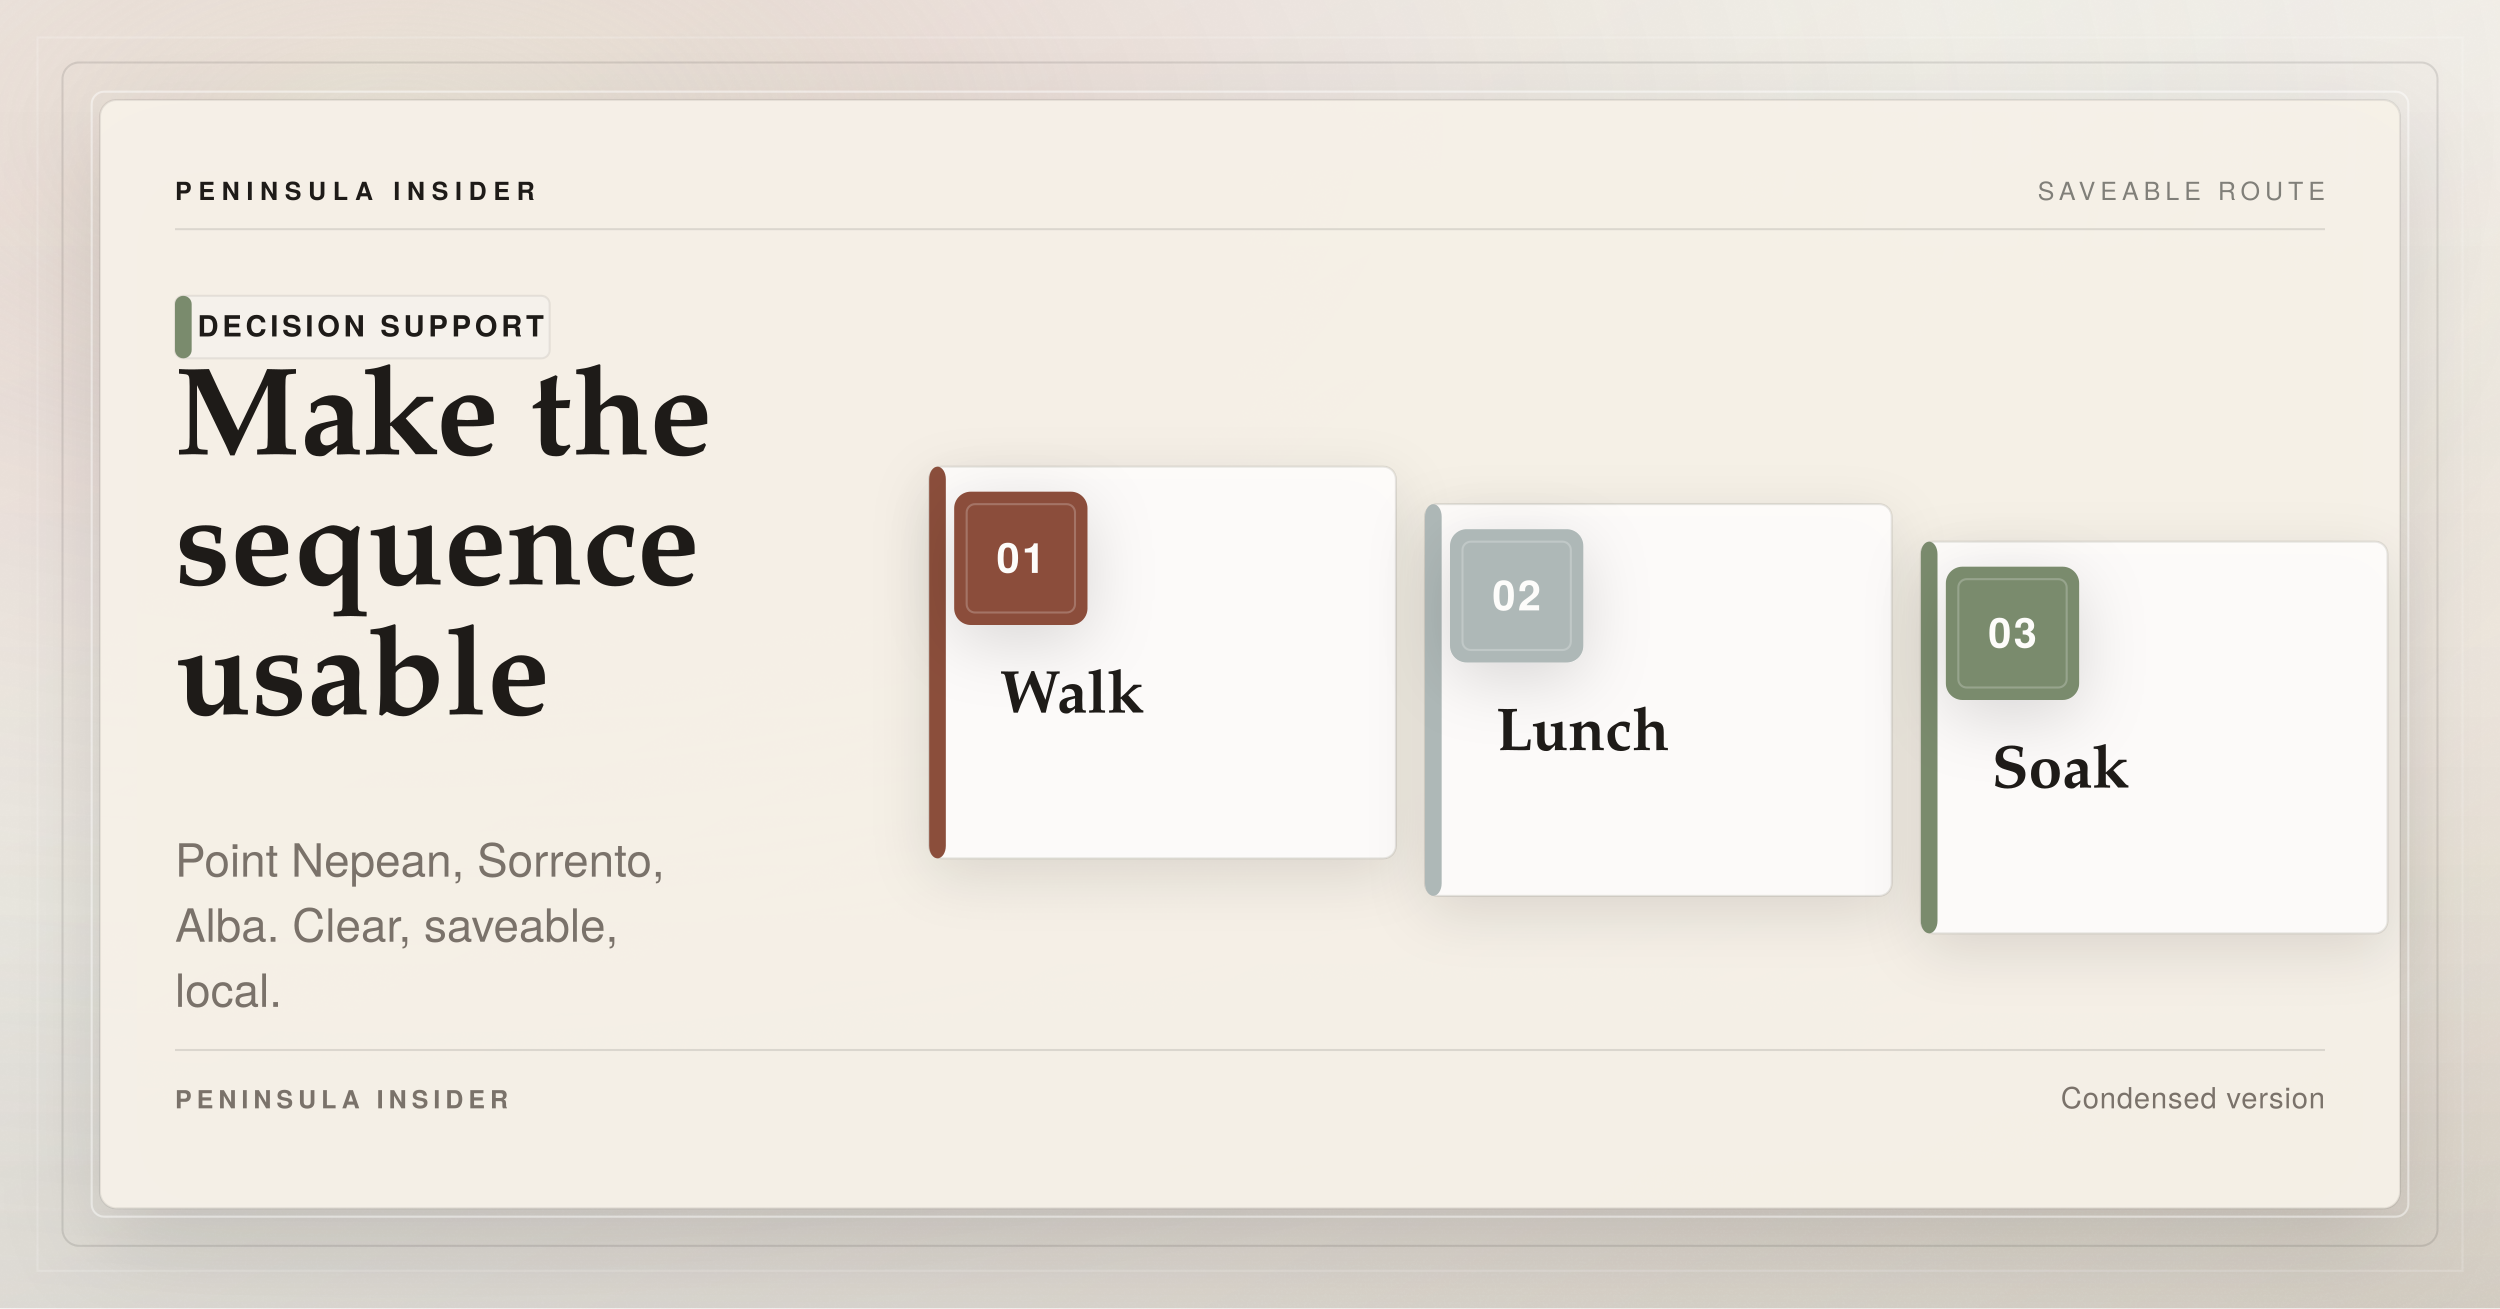
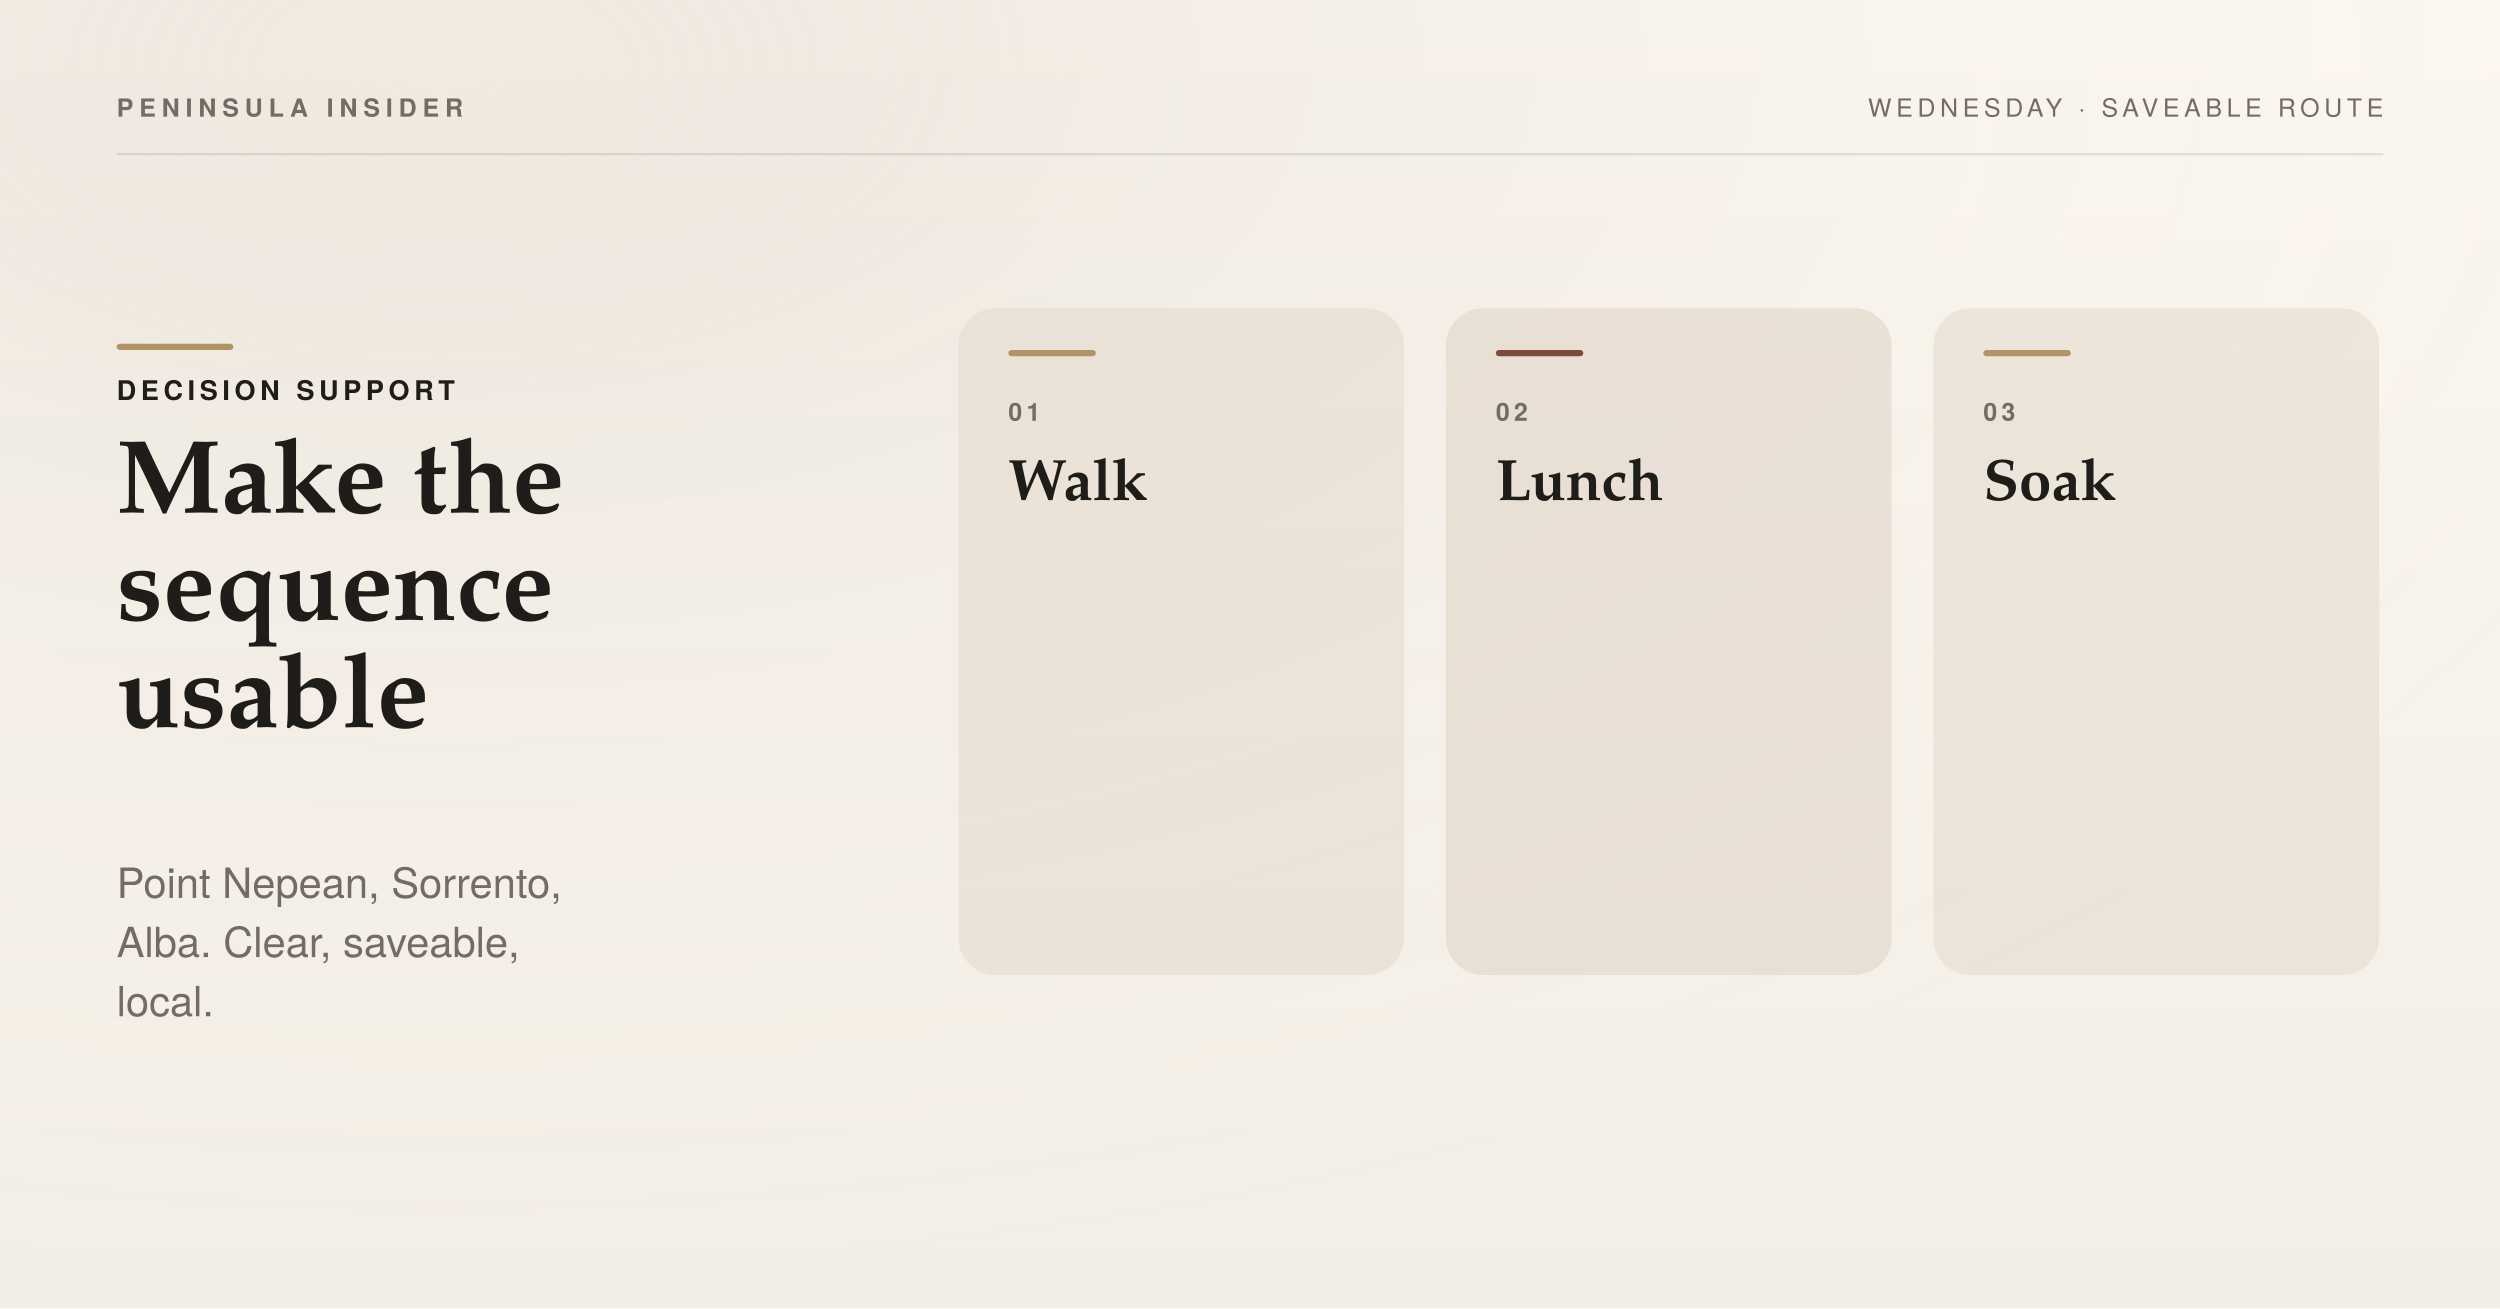
<svg xmlns="http://www.w3.org/2000/svg" width="1200" height="628" viewBox="0 0 1200 628">
  <defs>
-     <linearGradient id="pi-social-2026-04-20-wed-walk-lunch-soak-li-191x1-summary-v01-paper-gradient" x1="0" x2="1" y1="0" y2="1">
-       <stop offset="0%" stop-color="#FDFCFA" />
-       <stop offset="48%" stop-color="#F5F1EB" />
-       <stop offset="100%" stop-color="#E8E0D5" />
+     <linearGradient id="pi-social-2026-04-20-wed-walk-lunch-soak-li-191x1-summary-v01-paper" x1="0" x2="0" y1="0" y2="1">
+       <stop offset="0%" stop-color="#FBF7F0" />
+       <stop offset="100%" stop-color="#F3EEE5" />
    </linearGradient>
-     <linearGradient id="pi-social-2026-04-20-wed-walk-lunch-soak-li-191x1-summary-v01-soft-vignette" x1="0" x2="0" y1="0" y2="1">
-       <stop offset="0%" stop-color="#FFFFFF" stop-opacity="0.03" />
-       <stop offset="52%" stop-color="#C9B99A" stop-opacity="0.05" />
-       <stop offset="100%" stop-color="#151714" stop-opacity="0.1" />
+     <radialGradient id="pi-social-2026-04-20-wed-walk-lunch-soak-li-191x1-summary-v01-wash" cx="18%" cy="5%" r="94%">
+       <stop offset="0%" stop-color="#C6B29A" stop-opacity="0.16" />
+       <stop offset="28%" stop-color="#7D4A3E" stop-opacity="0.06" />
+       <stop offset="100%" stop-color="#FFFFFF" stop-opacity="0" />
+     </radialGradient>
+     <linearGradient id="pi-social-2026-04-20-wed-walk-lunch-soak-li-191x1-summary-v01-overlay-bottom" x1="0" x2="0" y1="0" y2="1">
+       <stop offset="0%" stop-color="#000000" stop-opacity="0.02" />
+       <stop offset="100%" stop-color="#000000" stop-opacity="0.18" />
    </linearGradient>
-     <linearGradient id="pi-social-2026-04-20-wed-walk-lunch-soak-li-191x1-summary-v01-image-bottom" x1="0" x2="0" y1="0" y2="1">
-       <stop offset="0%" stop-color="#0F120F" stop-opacity="0.02" />
-       <stop offset="44%" stop-color="#0F120F" stop-opacity="0.08" />
-       <stop offset="100%" stop-color="#0F120F" stop-opacity="0.76" />
+     <linearGradient id="pi-social-2026-04-20-wed-walk-lunch-soak-li-191x1-summary-v01-overlay-side" x1="0" x2="1" y1="0" y2="0">
+       <stop offset="0%" stop-color="#000000" stop-opacity="0.16" />
+       <stop offset="42%" stop-color="#000000" stop-opacity="0.05" />
+       <stop offset="100%" stop-color="#000000" stop-opacity="0" />
    </linearGradient>
-     <linearGradient id="pi-social-2026-04-20-wed-walk-lunch-soak-li-191x1-summary-v01-image-side" x1="0" x2="1" y1="0" y2="0">
-       <stop offset="0%" stop-color="#0F120F" stop-opacity="0.78" />
-       <stop offset="34%" stop-color="#0F120F" stop-opacity="0.28" />
-       <stop offset="100%" stop-color="#0F120F" stop-opacity="0.04" />
-     </linearGradient>
-     <radialGradient id="pi-social-2026-04-20-wed-walk-lunch-soak-li-191x1-summary-v01-pinot-glow" cx="16%" cy="10%" r="92%">
-       <stop offset="0%" stop-color="#C9B99A" stop-opacity="0.34" />
-       <stop offset="30%" stop-color="#8B4E3B" stop-opacity="0.14" />
-       <stop offset="68%" stop-color="#7A8B6D" stop-opacity="0.06" />
-       <stop offset="100%" stop-color="#000000" stop-opacity="0" />
-     </radialGradient>
-     <filter id="pi-social-2026-04-20-wed-walk-lunch-soak-li-191x1-summary-v01-paper-shadow" x="-20%" y="-20%" width="140%" height="140%">
-       <feDropShadow dx="0" dy="16" stdDeviation="24" flood-color="#121411" flood-opacity="0.14" />
-     </filter>
-     <filter id="pi-social-2026-04-20-wed-walk-lunch-soak-li-191x1-summary-v01-card-shadow" x="-20%" y="-20%" width="140%" height="140%">
-       <feDropShadow dx="0" dy="8" stdDeviation="14" flood-color="#171916" flood-opacity="0.12" />
-     </filter>
-     <filter id="pi-social-2026-04-20-wed-walk-lunch-soak-li-191x1-summary-v01-grain" x="0" y="0" width="100%" height="100%">
-       <feTurbulence type="fractalNoise" baseFrequency="0.82" numOctaves="2" stitchTiles="stitch" result="noise" />
-       <feColorMatrix type="saturate" values="0" />
-       <feComponentTransfer>
-         <feFuncA type="table" tableValues="0 0.018" />
-       </feComponentTransfer>
-     </filter>
-     <clipPath id="pi-social-2026-04-20-wed-walk-lunch-soak-li-191x1-summary-v01-frame-clip">
-       <rect x="30" y="30" width="1140" height="568" rx="8" />
-     </clipPath>
  </defs>
-   <rect width="1200" height="628" fill="url(#pi-social-2026-04-20-wed-walk-lunch-soak-li-191x1-summary-v01-paper-gradient)" />
-   <rect width="1200" height="628" fill="url(#pi-social-2026-04-20-wed-walk-lunch-soak-li-191x1-summary-v01-pinot-glow)" />
-   <rect width="1200" height="628" fill="url(#pi-social-2026-04-20-wed-walk-lunch-soak-li-191x1-summary-v01-soft-vignette)" />
-   <rect x="18" y="18" width="1164" height="592" fill="none" stroke="rgba(255,255,255,0.18)" />
-   <rect width="1200" height="628" filter="url(#pi-social-2026-04-20-wed-walk-lunch-soak-li-191x1-summary-v01-grain)" opacity="0.92" />
-   <rect x="48" y="48" width="1104" height="532" rx="8" fill="rgba(246,241,232,0.94)" stroke="rgba(31,32,28,0.08)" filter="url(#pi-social-2026-04-20-wed-walk-lunch-soak-li-191x1-summary-v01-paper-shadow)" />
+   <rect width="1200" height="628" fill="url(#pi-social-2026-04-20-wed-walk-lunch-soak-li-191x1-summary-v01-paper)" />
+   <rect width="1200" height="628" fill="url(#pi-social-2026-04-20-wed-walk-lunch-soak-li-191x1-summary-v01-wash)" />
  <g>
-     <rect x="30" y="30" width="1140" height="568" rx="8" fill="none" stroke="rgba(31,32,28,0.12)" />
-     <rect x="44" y="44" width="1112" height="540" rx="6" fill="none" stroke="rgba(255,255,255,0.46)" />
+     <text x="56" y="56" font-family="Outfit, 'Helvetica Neue', 'Avenir Next', Avenir, 'Segoe UI', sans-serif" font-size="12" font-weight="600" letter-spacing="2.8" fill="#736C64">PENINSULA INSIDER</text>
+     <text x="1144" y="56" text-anchor="end" font-family="Outfit, 'Helvetica Neue', 'Avenir Next', Avenir, 'Segoe UI', sans-serif" font-size="12" font-weight="500" letter-spacing="2.2" fill="#736C64">WEDNESDAY · SAVEABLE ROUTE</text>
+     <line x1="56" y1="74" x2="1144" y2="74" stroke="rgba(31,29,26,0.12)" stroke-width="1" />
  </g>
  <g>
-     <line x1="84" y1="110" x2="1116" y2="110" stroke="rgba(31,32,28,0.12)" stroke-width="1" />
-     <text x="84" y="96" font-family="Outfit, 'Helvetica Neue', 'Avenir Next', Avenir, 'Gill Sans', sans-serif" font-size="12" font-weight="600" letter-spacing="3.2" fill="#1E1B18">PENINSULA INSIDER</text>
-     <text x="1116" y="96" text-anchor="end" font-family="Outfit, 'Helvetica Neue', 'Avenir Next', Avenir, 'Gill Sans', sans-serif" font-size="12" font-weight="500" letter-spacing="2.4" fill="rgba(31,32,28,0.54)">SAVEABLE ROUTE</text>
+     <rect x="56" y="165" width="56" height="3" rx="1.5" fill="#B09467" />
+     <text x="56" y="192" font-family="Outfit, 'Helvetica Neue', 'Avenir Next', Avenir, 'Segoe UI', sans-serif" font-size="13" font-weight="600" letter-spacing="2.2" fill="#1F1D1A">DECISION SUPPORT</text>
  </g>
-   <g transform="translate(84 142)">
-     <rect width="179.84" height="30" rx="4" fill="rgba(245,241,235,0.94)" stroke="rgba(31,32,28,0.08)" />
-     <rect width="8" height="30" rx="4" fill="#7A8B6D" />
-     <text x="93.92" y="19.5" text-anchor="middle" font-family="Outfit, 'Helvetica Neue', 'Avenir Next', Avenir, 'Gill Sans', sans-serif" font-size="14" font-weight="600" letter-spacing="1.8" fill="#1E1B18">DECISION SUPPORT</text>
-   </g>
-   <text x="84" y="218" font-family="Cormorant Garamond, Baskerville, 'Baskerville Old Face', 'Iowan Old Style', 'Palatino Linotype', 'Book Antiqua', Georgia, serif" font-size="60" font-weight="700" letter-spacing="0" fill="#1E1B18" text-anchor="start">
-     <tspan x="84" dy="0">Make the</tspan>
-     <tspan x="84" dy="62.4">sequence</tspan>
-     <tspan x="84" dy="62.4">usable</tspan>
+   <text x="56" y="246" font-family="Cormorant Garamond, Baskerville, 'Baskerville Old Face', 'Iowan Old Style', 'Palatino Linotype', 'Book Antiqua', Georgia, serif" font-size="50" font-weight="700" letter-spacing="0" fill="#1F1D1A">
+     <tspan x="56" dy="0">Make the</tspan>
+     <tspan x="56" dy="51.5">sequence</tspan>
+     <tspan x="56" dy="51.5">usable</tspan>
  </text>
-   <text x="84" y="420.8" font-family="Outfit, 'Helvetica Neue', 'Avenir Next', Avenir, 'Segoe UI', sans-serif" font-size="22" font-weight="500" letter-spacing="0" fill="#7A726A" text-anchor="start">
-     <tspan x="84" dy="0">Point Nepean, Sorrento,</tspan>
-     <tspan x="84" dy="31.24">Alba. Clear, saveable,</tspan>
-     <tspan x="84" dy="31.24">local.</tspan>
+   <text x="56" y="431" font-family="Outfit, 'Helvetica Neue', 'Avenir Next', Avenir, 'Segoe UI', sans-serif" font-size="20" font-weight="400" letter-spacing="0" fill="#736C64">
+     <tspan x="56" dy="0">Point Nepean, Sorrento,</tspan>
+     <tspan x="56" dy="28.4">Alba. Clear, saveable,</tspan>
+     <tspan x="56" dy="28.4">local.</tspan>
  </text>
  <g>
-     <rect x="446" y="224" width="224" height="188" rx="6" fill="rgba(253,252,250,0.96)" stroke="rgba(31,32,28,0.1)" filter="url(#pi-social-2026-04-20-wed-walk-lunch-soak-li-191x1-summary-v01-card-shadow)" />
-     <rect x="446" y="224" width="8" height="188" rx="6" fill="#8B4E3B" />
-     <g transform="translate(458 236)">
-       <rect width="64" height="64" rx="8" fill="#8B4E3B" filter="drop-shadow(0 8px 16px rgba(0,0,0,0.14))" />
-       <rect x="6" y="6" width="52" height="52" rx="4" fill="none" stroke="rgba(255,255,255,0.22)" />
-       <text x="32" y="39" text-anchor="middle" font-family="Outfit, 'Helvetica Neue', 'Avenir Next', Avenir, 'Gill Sans', sans-serif" font-size="20" font-weight="700" letter-spacing="1.1" fill="#FDFCFA">01</text>
-     </g>
-     <text x="480" y="342" font-family="Cormorant Garamond, Baskerville, 'Baskerville Old Face', 'Iowan Old Style', 'Palatino Linotype', 'Book Antiqua', Georgia, serif" font-size="29" font-weight="700" letter-spacing="0" fill="#1E1B18" text-anchor="start">
-       <tspan x="480" dy="0">Walk</tspan>
+     <rect x="460" y="148" width="214" height="320" rx="18" fill="rgba(228,218,206,0.56)" />
+     <rect x="484" y="168" width="42" height="3" rx="1.5" fill="#B09467" />
+     <text x="484" y="202" font-family="Outfit, 'Helvetica Neue', 'Avenir Next', Avenir, 'Segoe UI', sans-serif" font-size="12" font-weight="600" letter-spacing="2" fill="#736C64">01</text>
+     <text x="484" y="240" font-family="Cormorant Garamond, Baskerville, 'Baskerville Old Face', 'Iowan Old Style', 'Palatino Linotype', 'Book Antiqua', Georgia, serif" font-size="28" font-weight="700" letter-spacing="0" fill="#1F1D1A">
+       <tspan x="484" dy="0">Walk</tspan>
    </text>
  </g>
  <g>
-     <rect x="684" y="242" width="224" height="188" rx="6" fill="rgba(253,252,250,0.96)" stroke="rgba(31,32,28,0.1)" filter="url(#pi-social-2026-04-20-wed-walk-lunch-soak-li-191x1-summary-v01-card-shadow)" />
-     <rect x="684" y="242" width="8" height="188" rx="6" fill="#AEB8B7" />
-     <g transform="translate(696 254)">
-       <rect width="64" height="64" rx="8" fill="#AEB8B7" filter="drop-shadow(0 8px 16px rgba(0,0,0,0.14))" />
-       <rect x="6" y="6" width="52" height="52" rx="4" fill="none" stroke="rgba(255,255,255,0.22)" />
-       <text x="32" y="39" text-anchor="middle" font-family="Outfit, 'Helvetica Neue', 'Avenir Next', Avenir, 'Gill Sans', sans-serif" font-size="20" font-weight="700" letter-spacing="1.1" fill="#FDFCFA">02</text>
-     </g>
-     <text x="718" y="360" font-family="Cormorant Garamond, Baskerville, 'Baskerville Old Face', 'Iowan Old Style', 'Palatino Linotype', 'Book Antiqua', Georgia, serif" font-size="29" font-weight="700" letter-spacing="0" fill="#1E1B18" text-anchor="start">
+     <rect x="694" y="148" width="214" height="320" rx="18" fill="rgba(228,218,206,0.74)" />
+     <rect x="718" y="168" width="42" height="3" rx="1.5" fill="#7D4A3E" />
+     <text x="718" y="202" font-family="Outfit, 'Helvetica Neue', 'Avenir Next', Avenir, 'Segoe UI', sans-serif" font-size="12" font-weight="600" letter-spacing="2" fill="#736C64">02</text>
+     <text x="718" y="240" font-family="Cormorant Garamond, Baskerville, 'Baskerville Old Face', 'Iowan Old Style', 'Palatino Linotype', 'Book Antiqua', Georgia, serif" font-size="28" font-weight="700" letter-spacing="0" fill="#1F1D1A">
      <tspan x="718" dy="0">Lunch</tspan>
    </text>
  </g>
  <g>
-     <rect x="922" y="260" width="224" height="188" rx="6" fill="rgba(253,252,250,0.96)" stroke="rgba(31,32,28,0.1)" filter="url(#pi-social-2026-04-20-wed-walk-lunch-soak-li-191x1-summary-v01-card-shadow)" />
-     <rect x="922" y="260" width="8" height="188" rx="6" fill="#7A8B6D" />
-     <g transform="translate(934 272)">
-       <rect width="64" height="64" rx="8" fill="#7A8B6D" filter="drop-shadow(0 8px 16px rgba(0,0,0,0.14))" />
-       <rect x="6" y="6" width="52" height="52" rx="4" fill="none" stroke="rgba(255,255,255,0.22)" />
-       <text x="32" y="39" text-anchor="middle" font-family="Outfit, 'Helvetica Neue', 'Avenir Next', Avenir, 'Gill Sans', sans-serif" font-size="20" font-weight="700" letter-spacing="1.1" fill="#FDFCFA">03</text>
-     </g>
-     <text x="956" y="378" font-family="Cormorant Garamond, Baskerville, 'Baskerville Old Face', 'Iowan Old Style', 'Palatino Linotype', 'Book Antiqua', Georgia, serif" font-size="29" font-weight="700" letter-spacing="0" fill="#1E1B18" text-anchor="start">
-       <tspan x="956" dy="0">Soak</tspan>
+     <rect x="928" y="148" width="214" height="320" rx="18" fill="rgba(228,218,206,0.56)" />
+     <rect x="952" y="168" width="42" height="3" rx="1.5" fill="#B09467" />
+     <text x="952" y="202" font-family="Outfit, 'Helvetica Neue', 'Avenir Next', Avenir, 'Segoe UI', sans-serif" font-size="12" font-weight="600" letter-spacing="2" fill="#736C64">03</text>
+     <text x="952" y="240" font-family="Cormorant Garamond, Baskerville, 'Baskerville Old Face', 'Iowan Old Style', 'Palatino Linotype', 'Book Antiqua', Georgia, serif" font-size="28" font-weight="700" letter-spacing="0" fill="#1F1D1A">
+       <tspan x="952" dy="0">Soak</tspan>
    </text>
  </g>
-   <g>
-     <line x1="84" y1="504" x2="1116" y2="504" stroke="rgba(31,32,28,0.12)" stroke-width="1" />
-     <text x="84" y="532" font-family="Outfit, 'Helvetica Neue', 'Avenir Next', Avenir, 'Gill Sans', sans-serif" font-size="12" font-weight="600" letter-spacing="2.4" fill="#7A726A">PENINSULA INSIDER</text>
-     <text x="1116" y="532" text-anchor="end" font-family="Outfit, 'Helvetica Neue', 'Avenir Next', Avenir, 'Segoe UI', sans-serif" font-size="14" font-weight="400" letter-spacing="0.4" fill="#7A726A">Condensed version</text>
-   </g>
</svg>
